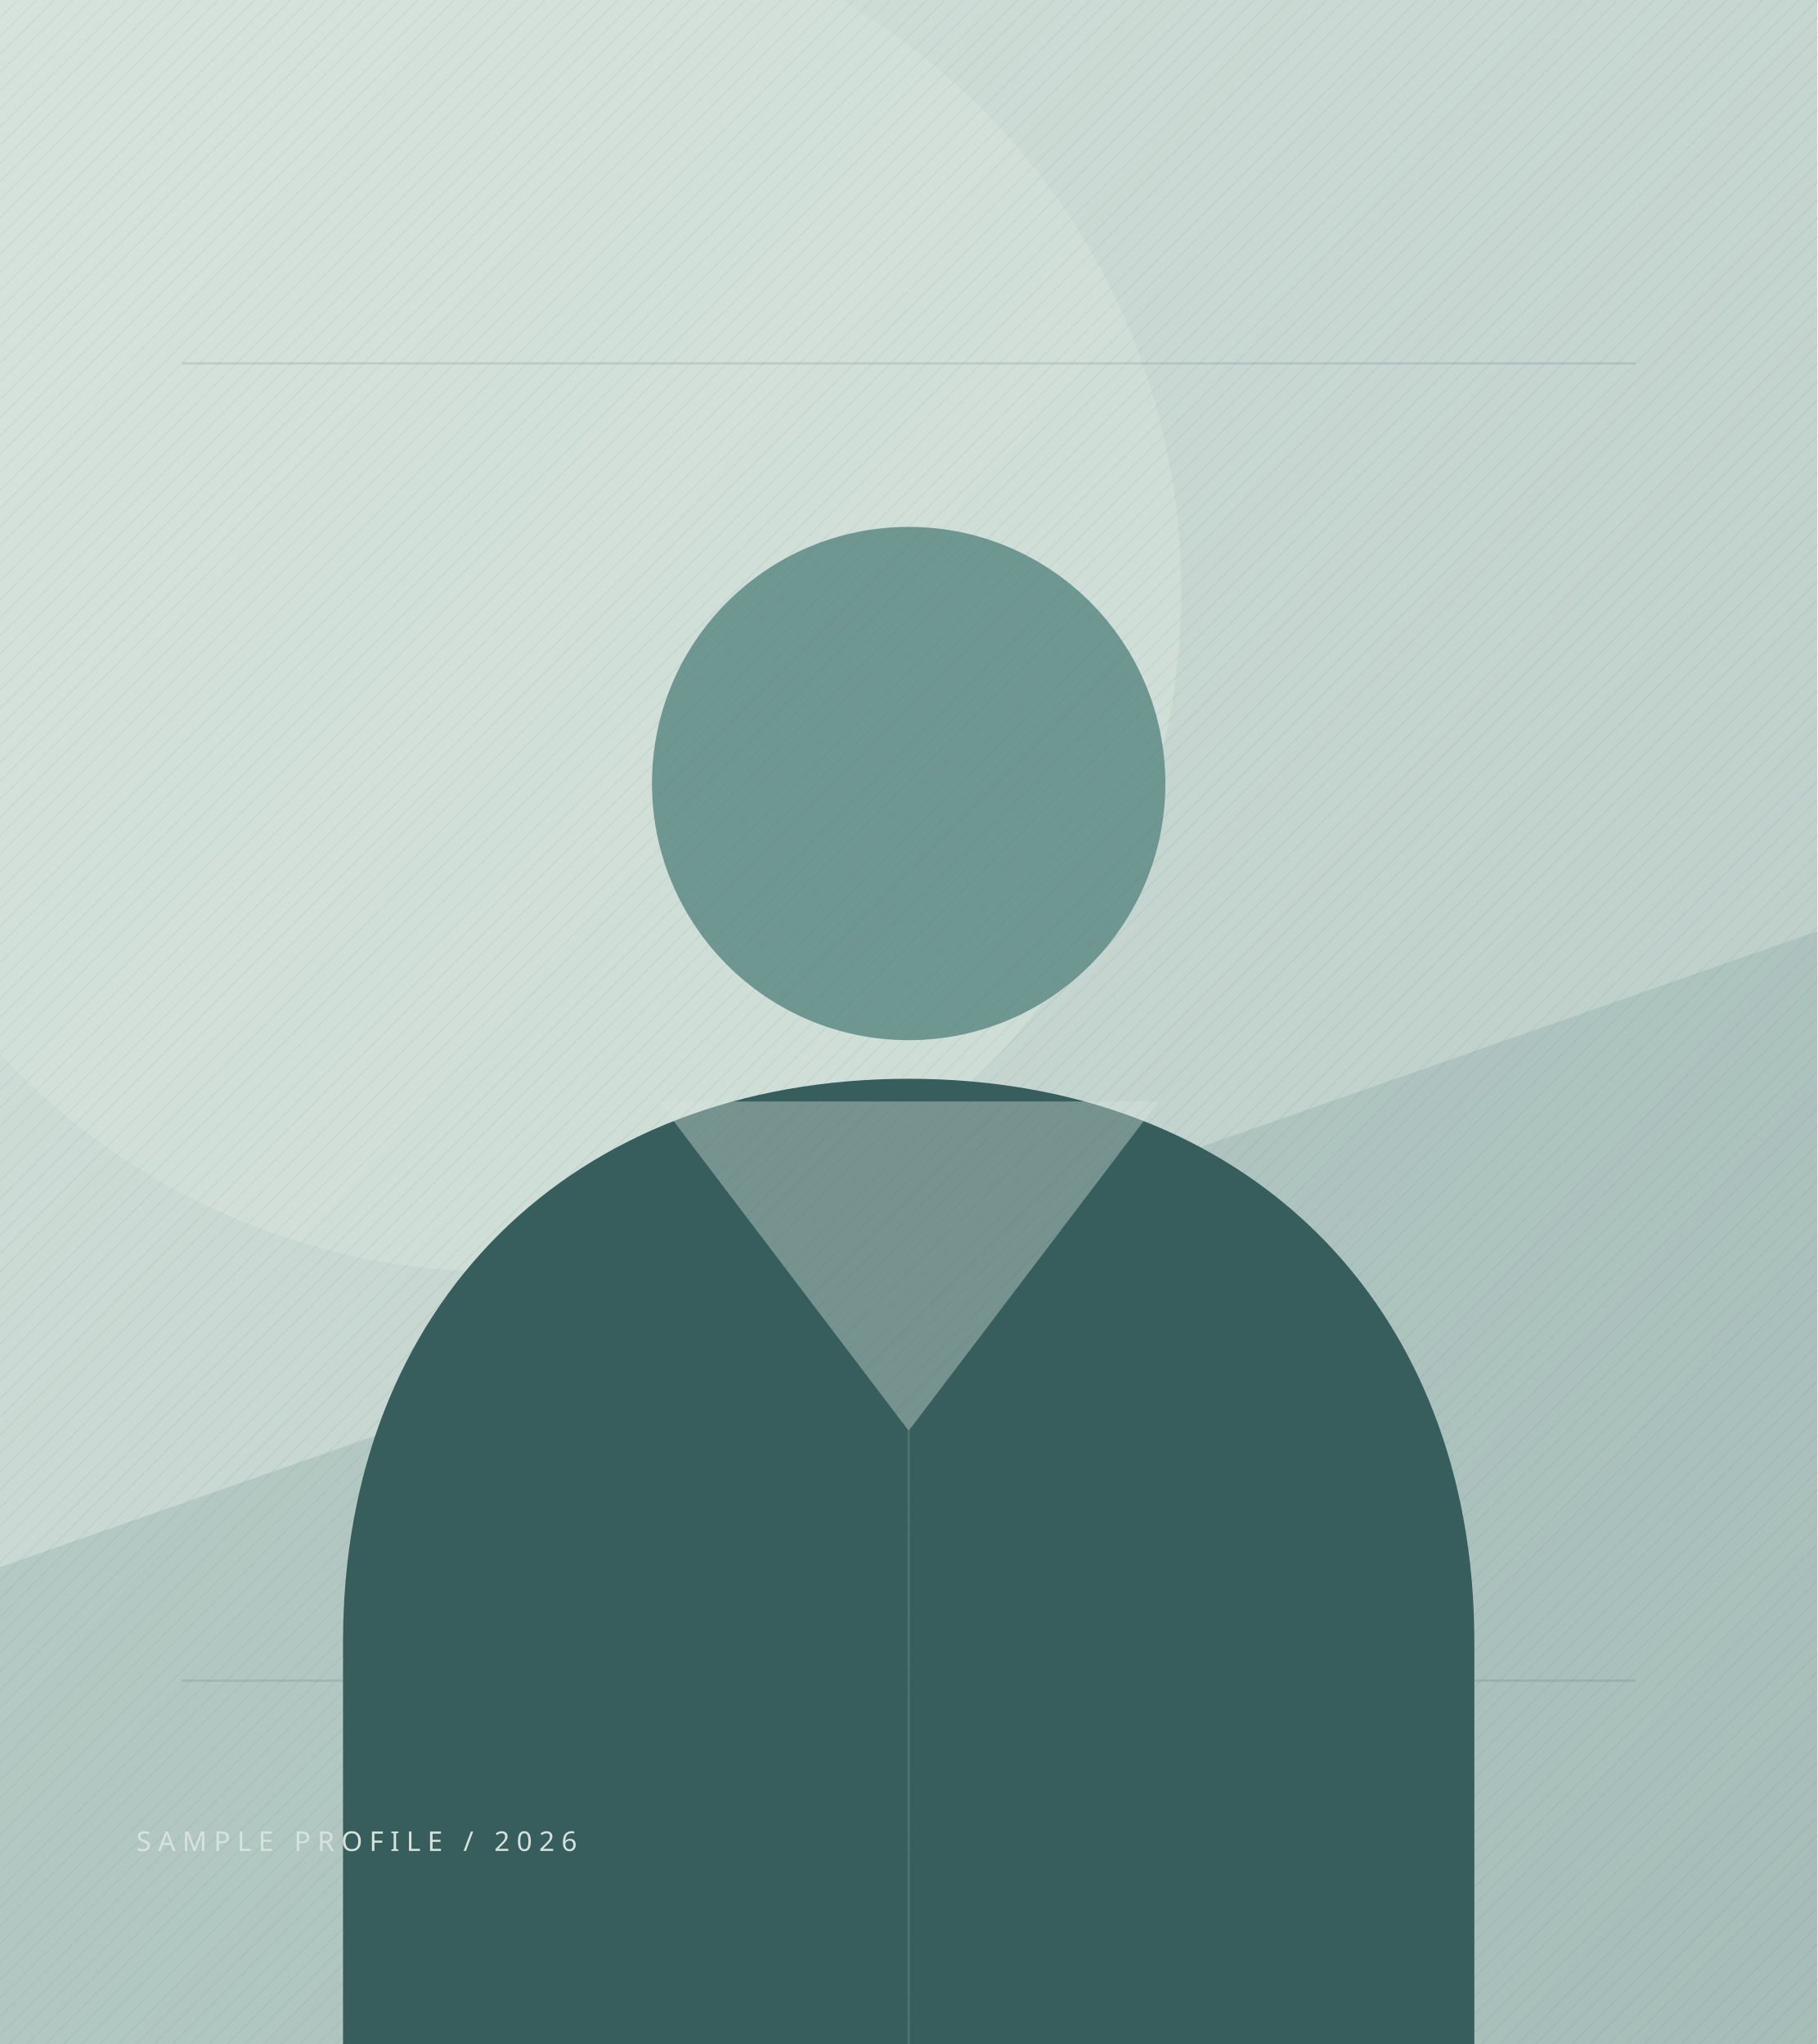
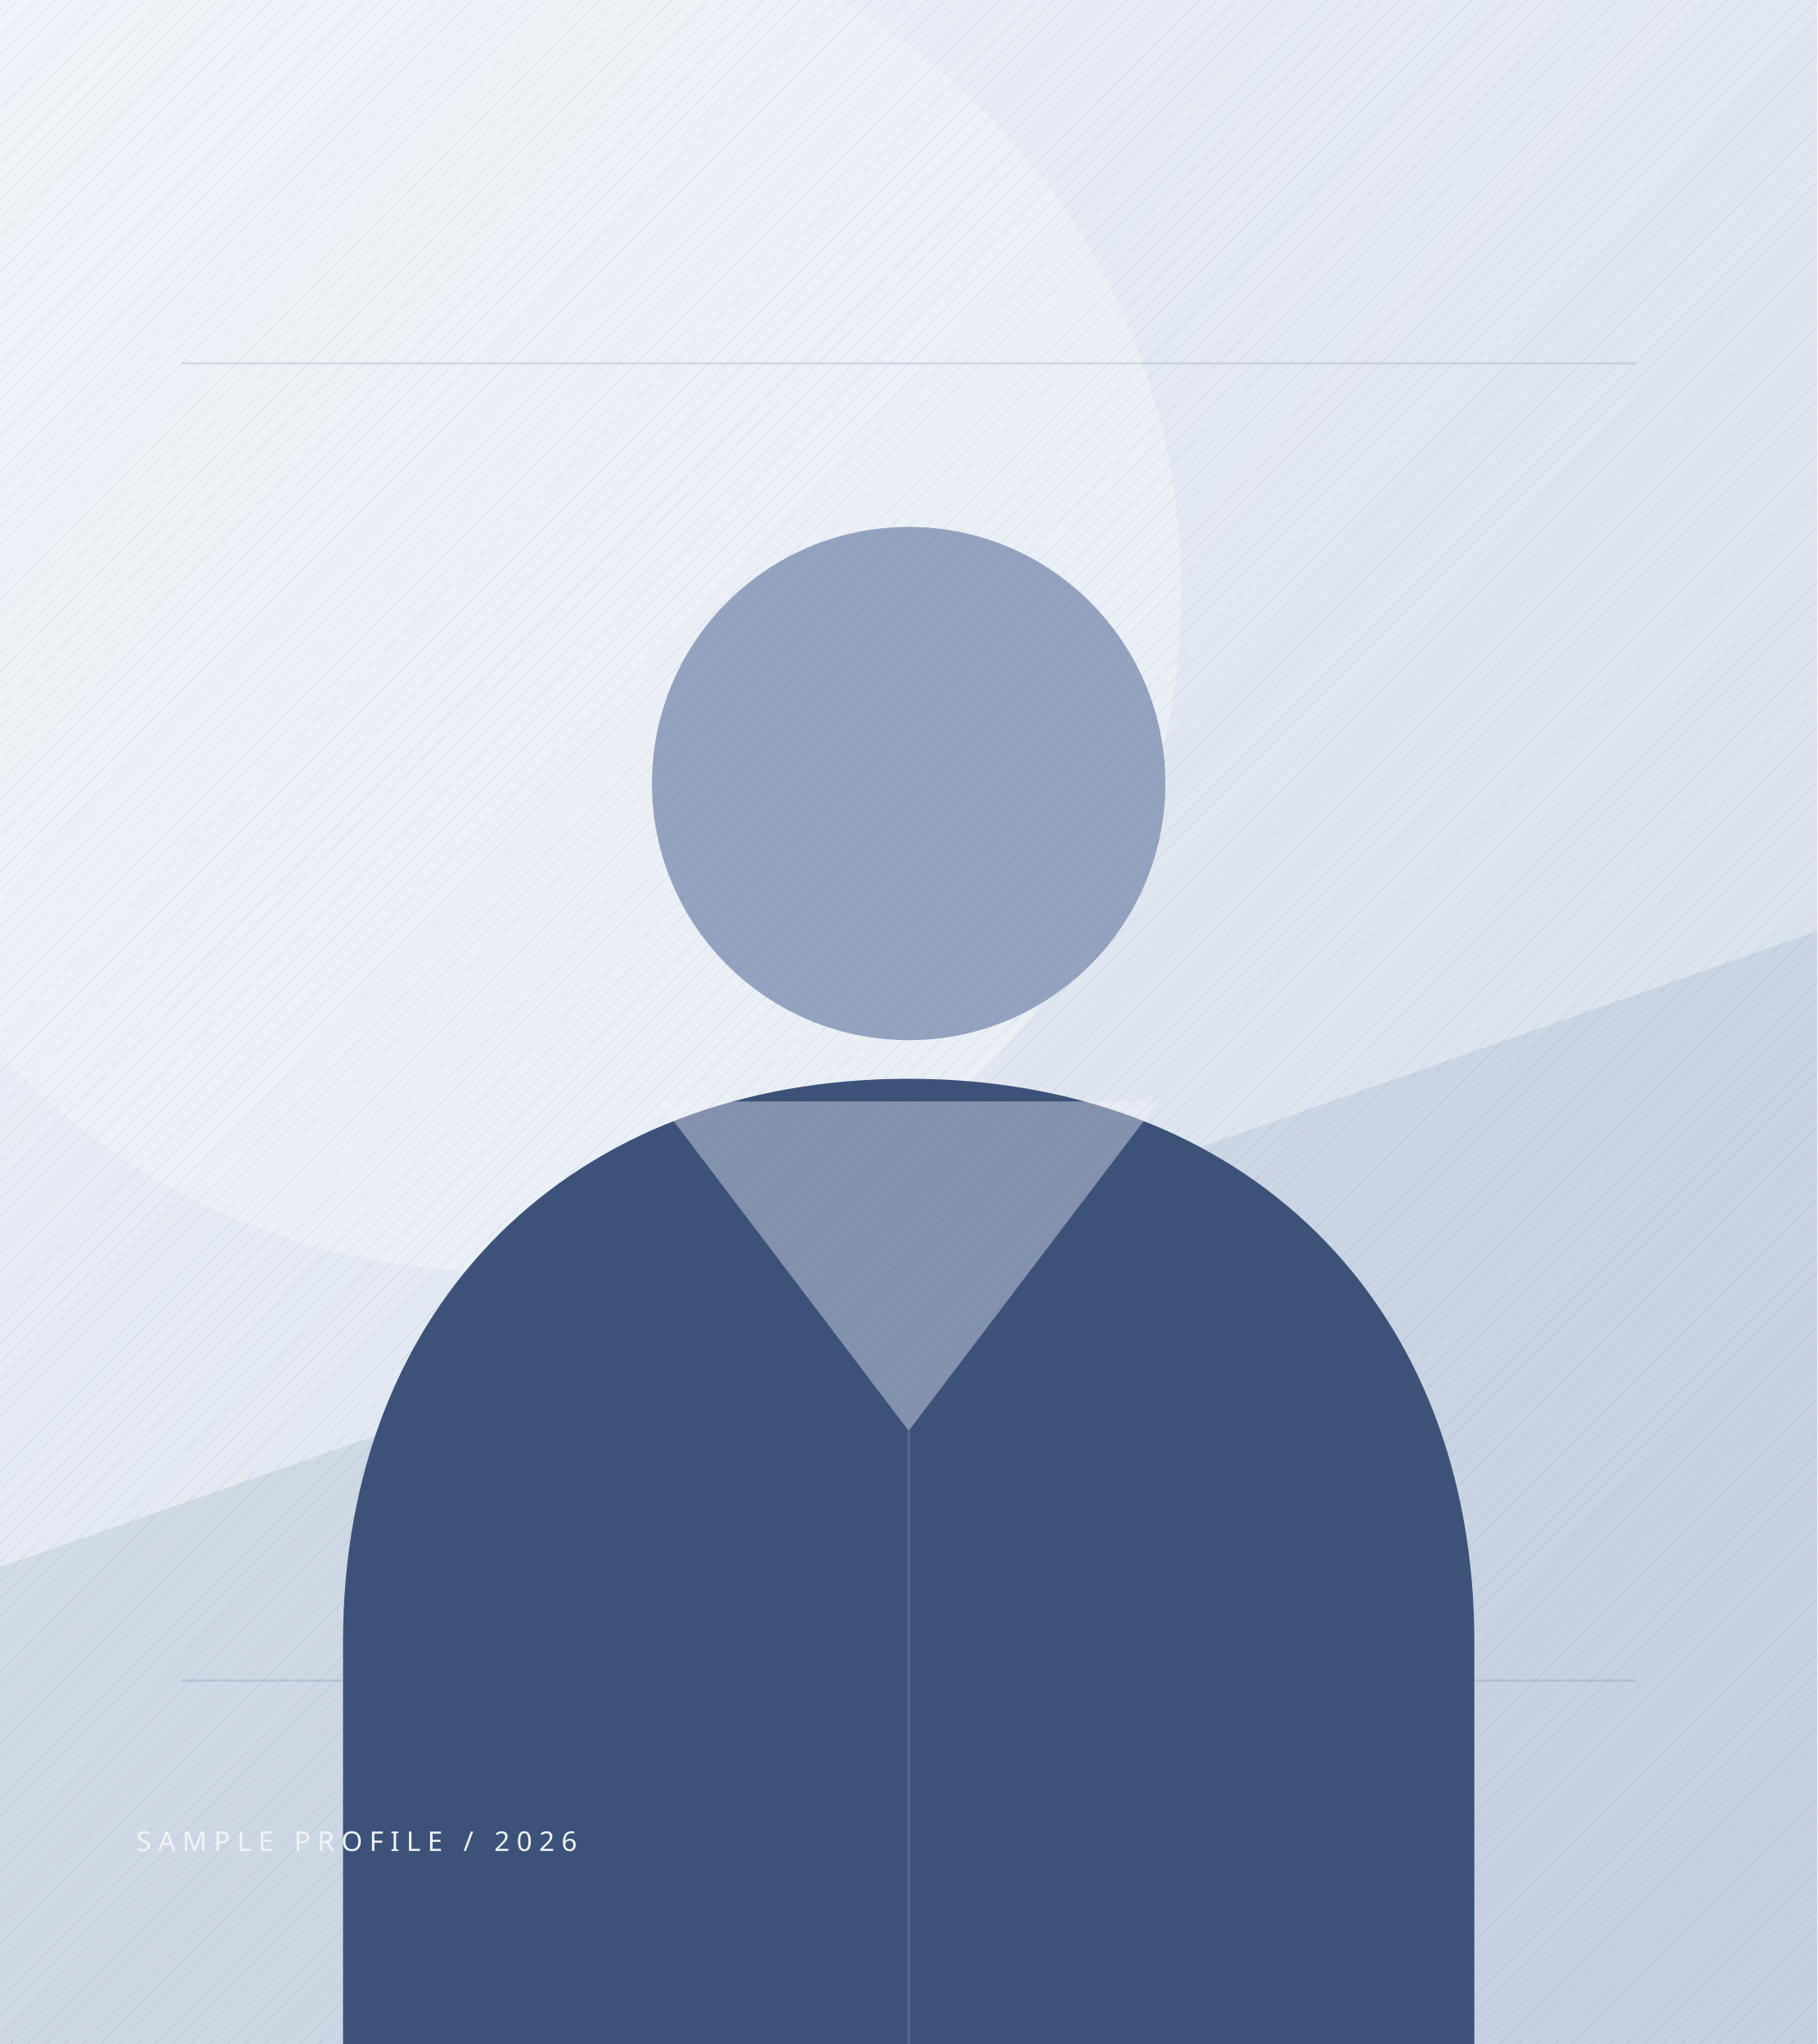
<svg xmlns="http://www.w3.org/2000/svg" viewBox="0 0 800 900">
  <defs>
    <linearGradient id="bg" x2="1" y2="1">
-       <stop stop-color="#d6e3dc" />
-       <stop offset="1" stop-color="#b6c8c4" />
+       <stop stop-color="#f0f3f9" />
+       <stop offset="1" stop-color="#d3dce9" />
    </linearGradient>
    <pattern id="lines" width="8" height="8" patternUnits="userSpaceOnUse">
-       <path d="M0 8L8 0" stroke="#375e5c" stroke-width=".5" opacity=".08" />
+       <path d="M0 8L8 0" stroke="#3d5279" stroke-width=".5" opacity=".08" />
    </pattern>
  </defs>
  <rect width="800" height="900" fill="url(#bg)" />
-   <circle cx="220" cy="260" r="300" fill="#d6e3dc" opacity=".6" />
-   <path d="M0 690L800 410V900H0Z" fill="#6f9792" opacity=".23" />
-   <path d="M80 160H720M80 740H720" stroke="#375e5c" opacity=".15" />
-   <circle cx="400" cy="345" r="113" fill="#6f9792" />
-   <path d="M151 900V723c0-149 101-248 249-248s249 99 249 248v177" fill="#375e5c" />
-   <path d="M290 485L400 630 510 485" fill="#d6e3dc" opacity=".4" />
-   <path d="M400 630V900" stroke="#d6e3dc" opacity=".15" />
+   <circle cx="220" cy="260" r="300" fill="#f0f3f9" opacity=".6" />
+   <path d="M0 690L800 410V900H0Z" fill="#93a3bf" opacity=".23" />
+   <path d="M80 160H720M80 740H720" stroke="#3d5279" opacity=".15" />
+   <circle cx="400" cy="345" r="113" fill="#93a3bf" />
+   <path d="M151 900V723c0-149 101-248 249-248s249 99 249 248v177" fill="#3d5279" />
+   <path d="M290 485L400 630 510 485" fill="#f0f3f9" opacity=".4" />
+   <path d="M400 630V900" stroke="#f0f3f9" opacity=".15" />
  <rect width="800" height="900" fill="url(#lines)" />
-   <text x="60" y="815" fill="#d6e3dc" font-size="12" letter-spacing="3" font-family="sans-serif">SAMPLE PROFILE / 2026</text>
+   <text x="60" y="815" fill="#f0f3f9" font-size="12" letter-spacing="3" font-family="sans-serif">SAMPLE PROFILE / 2026</text>
</svg>
